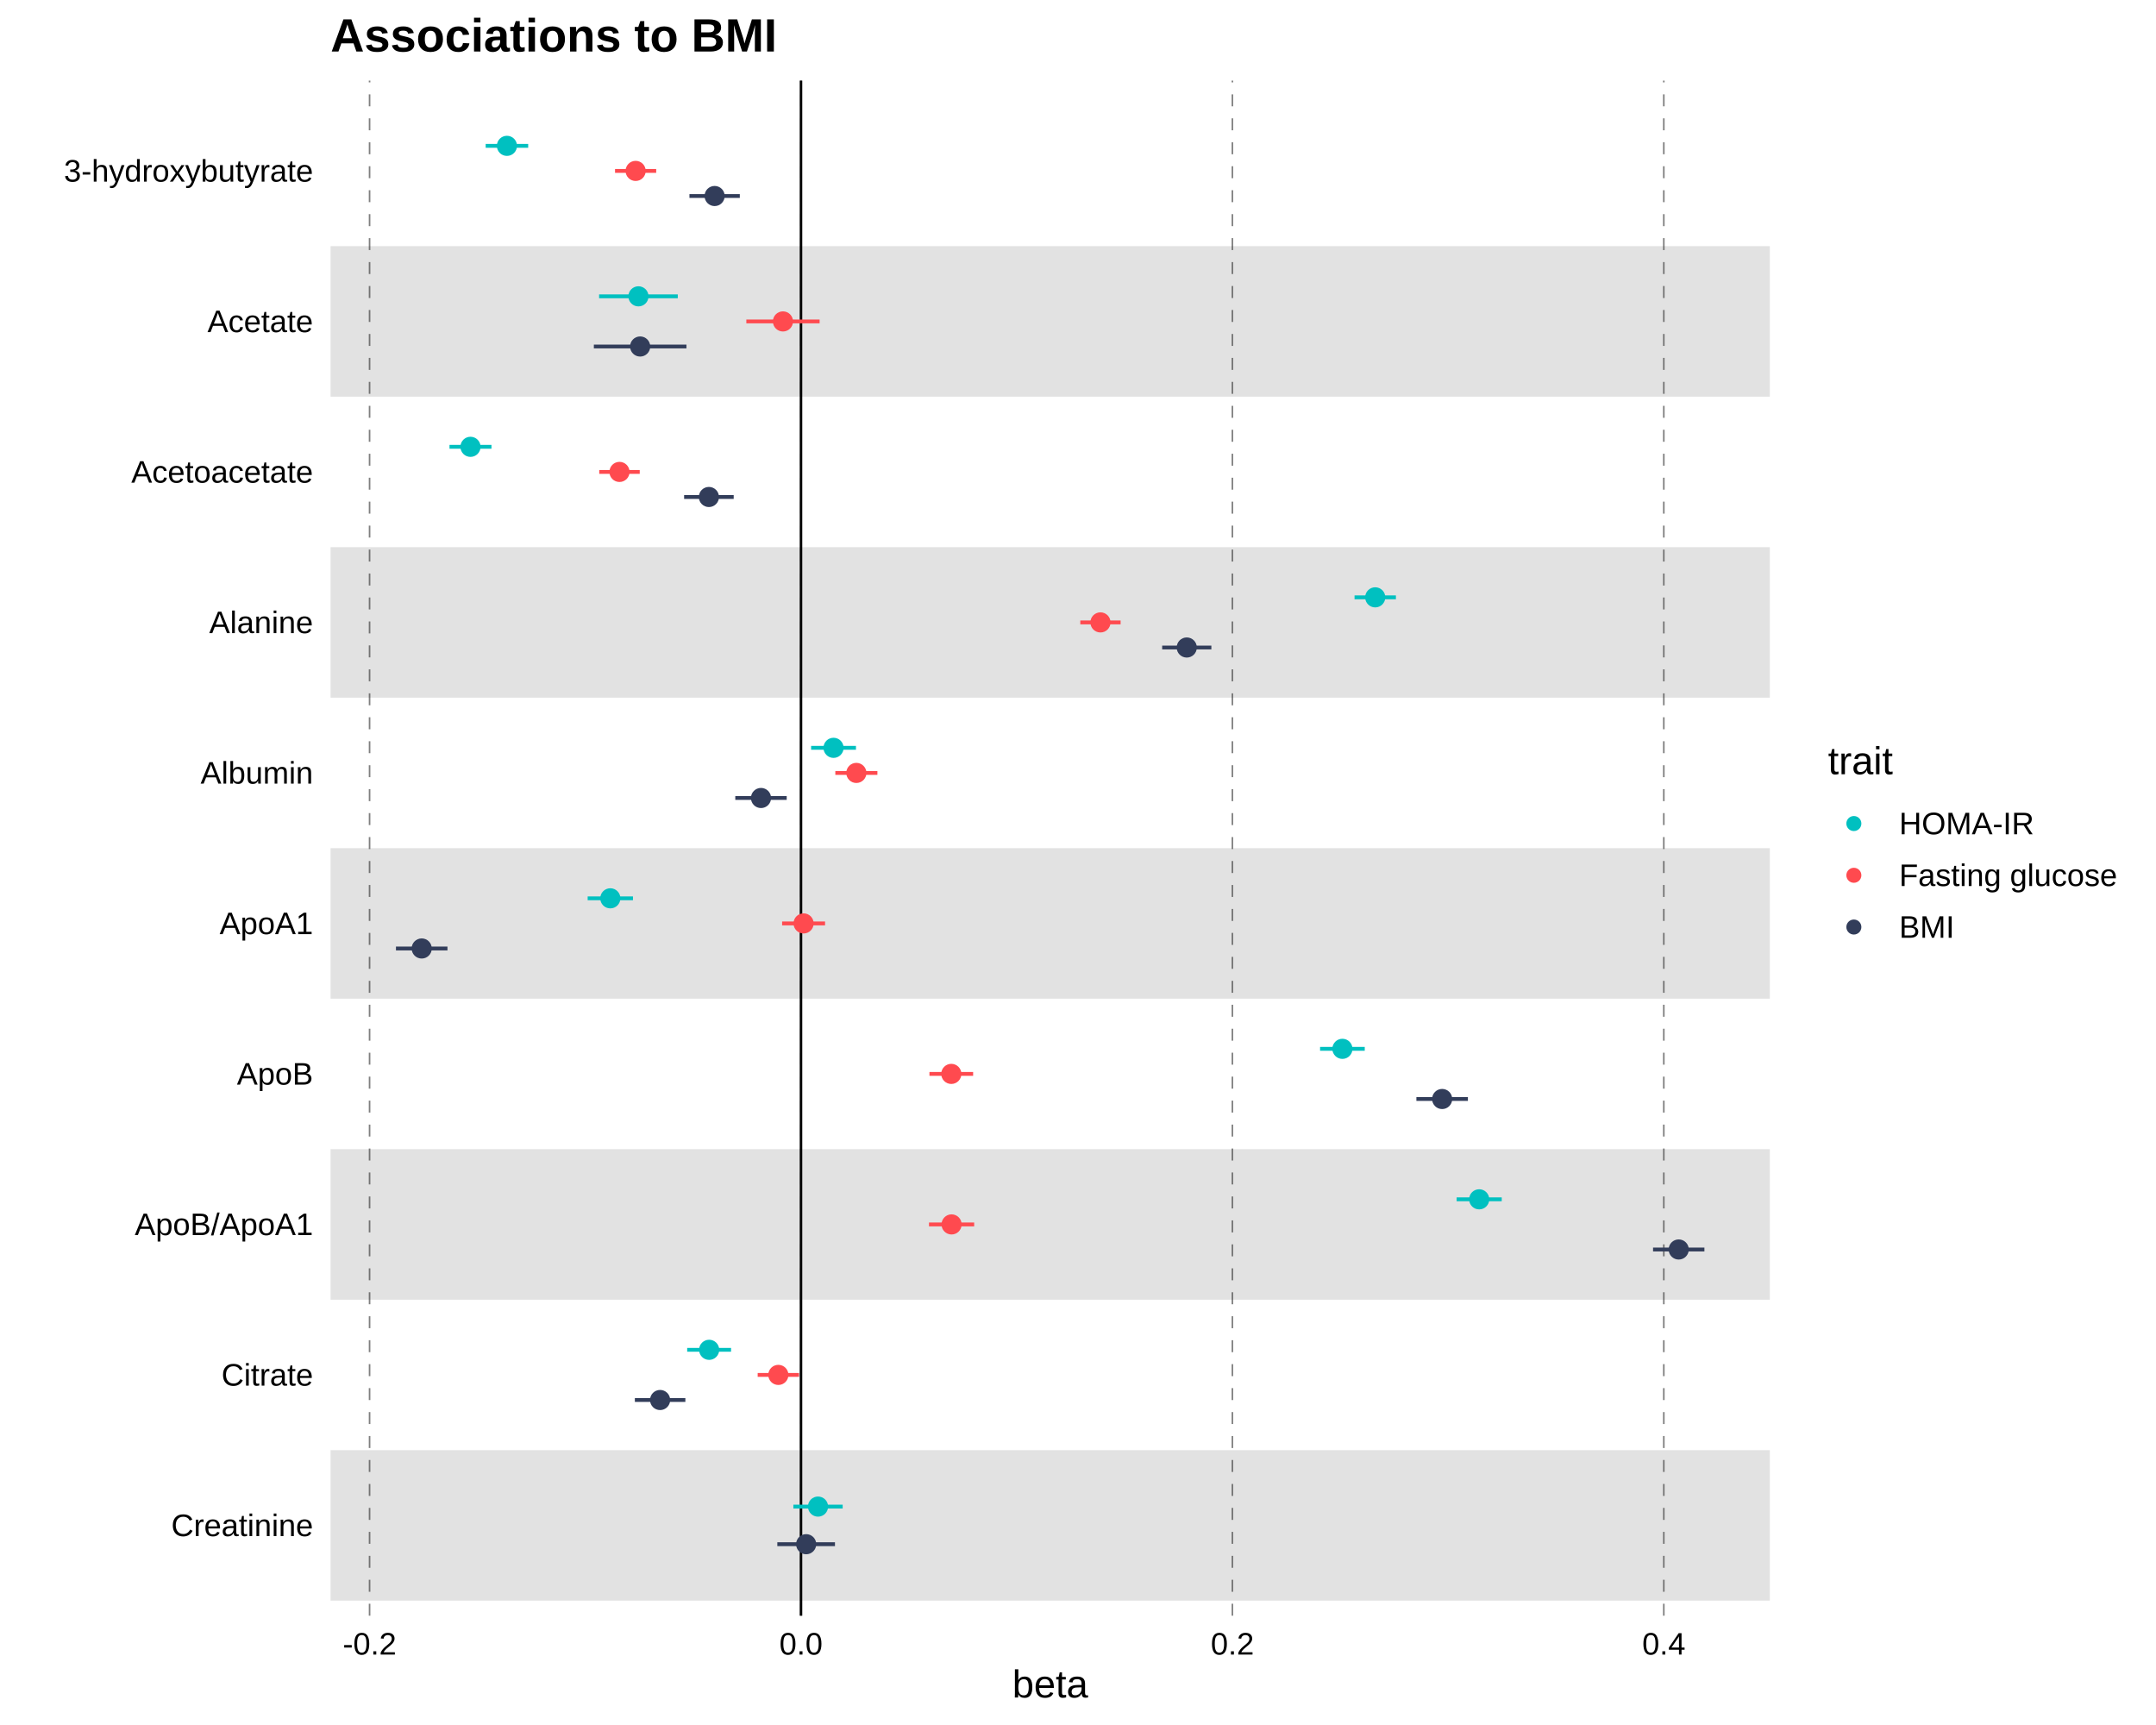
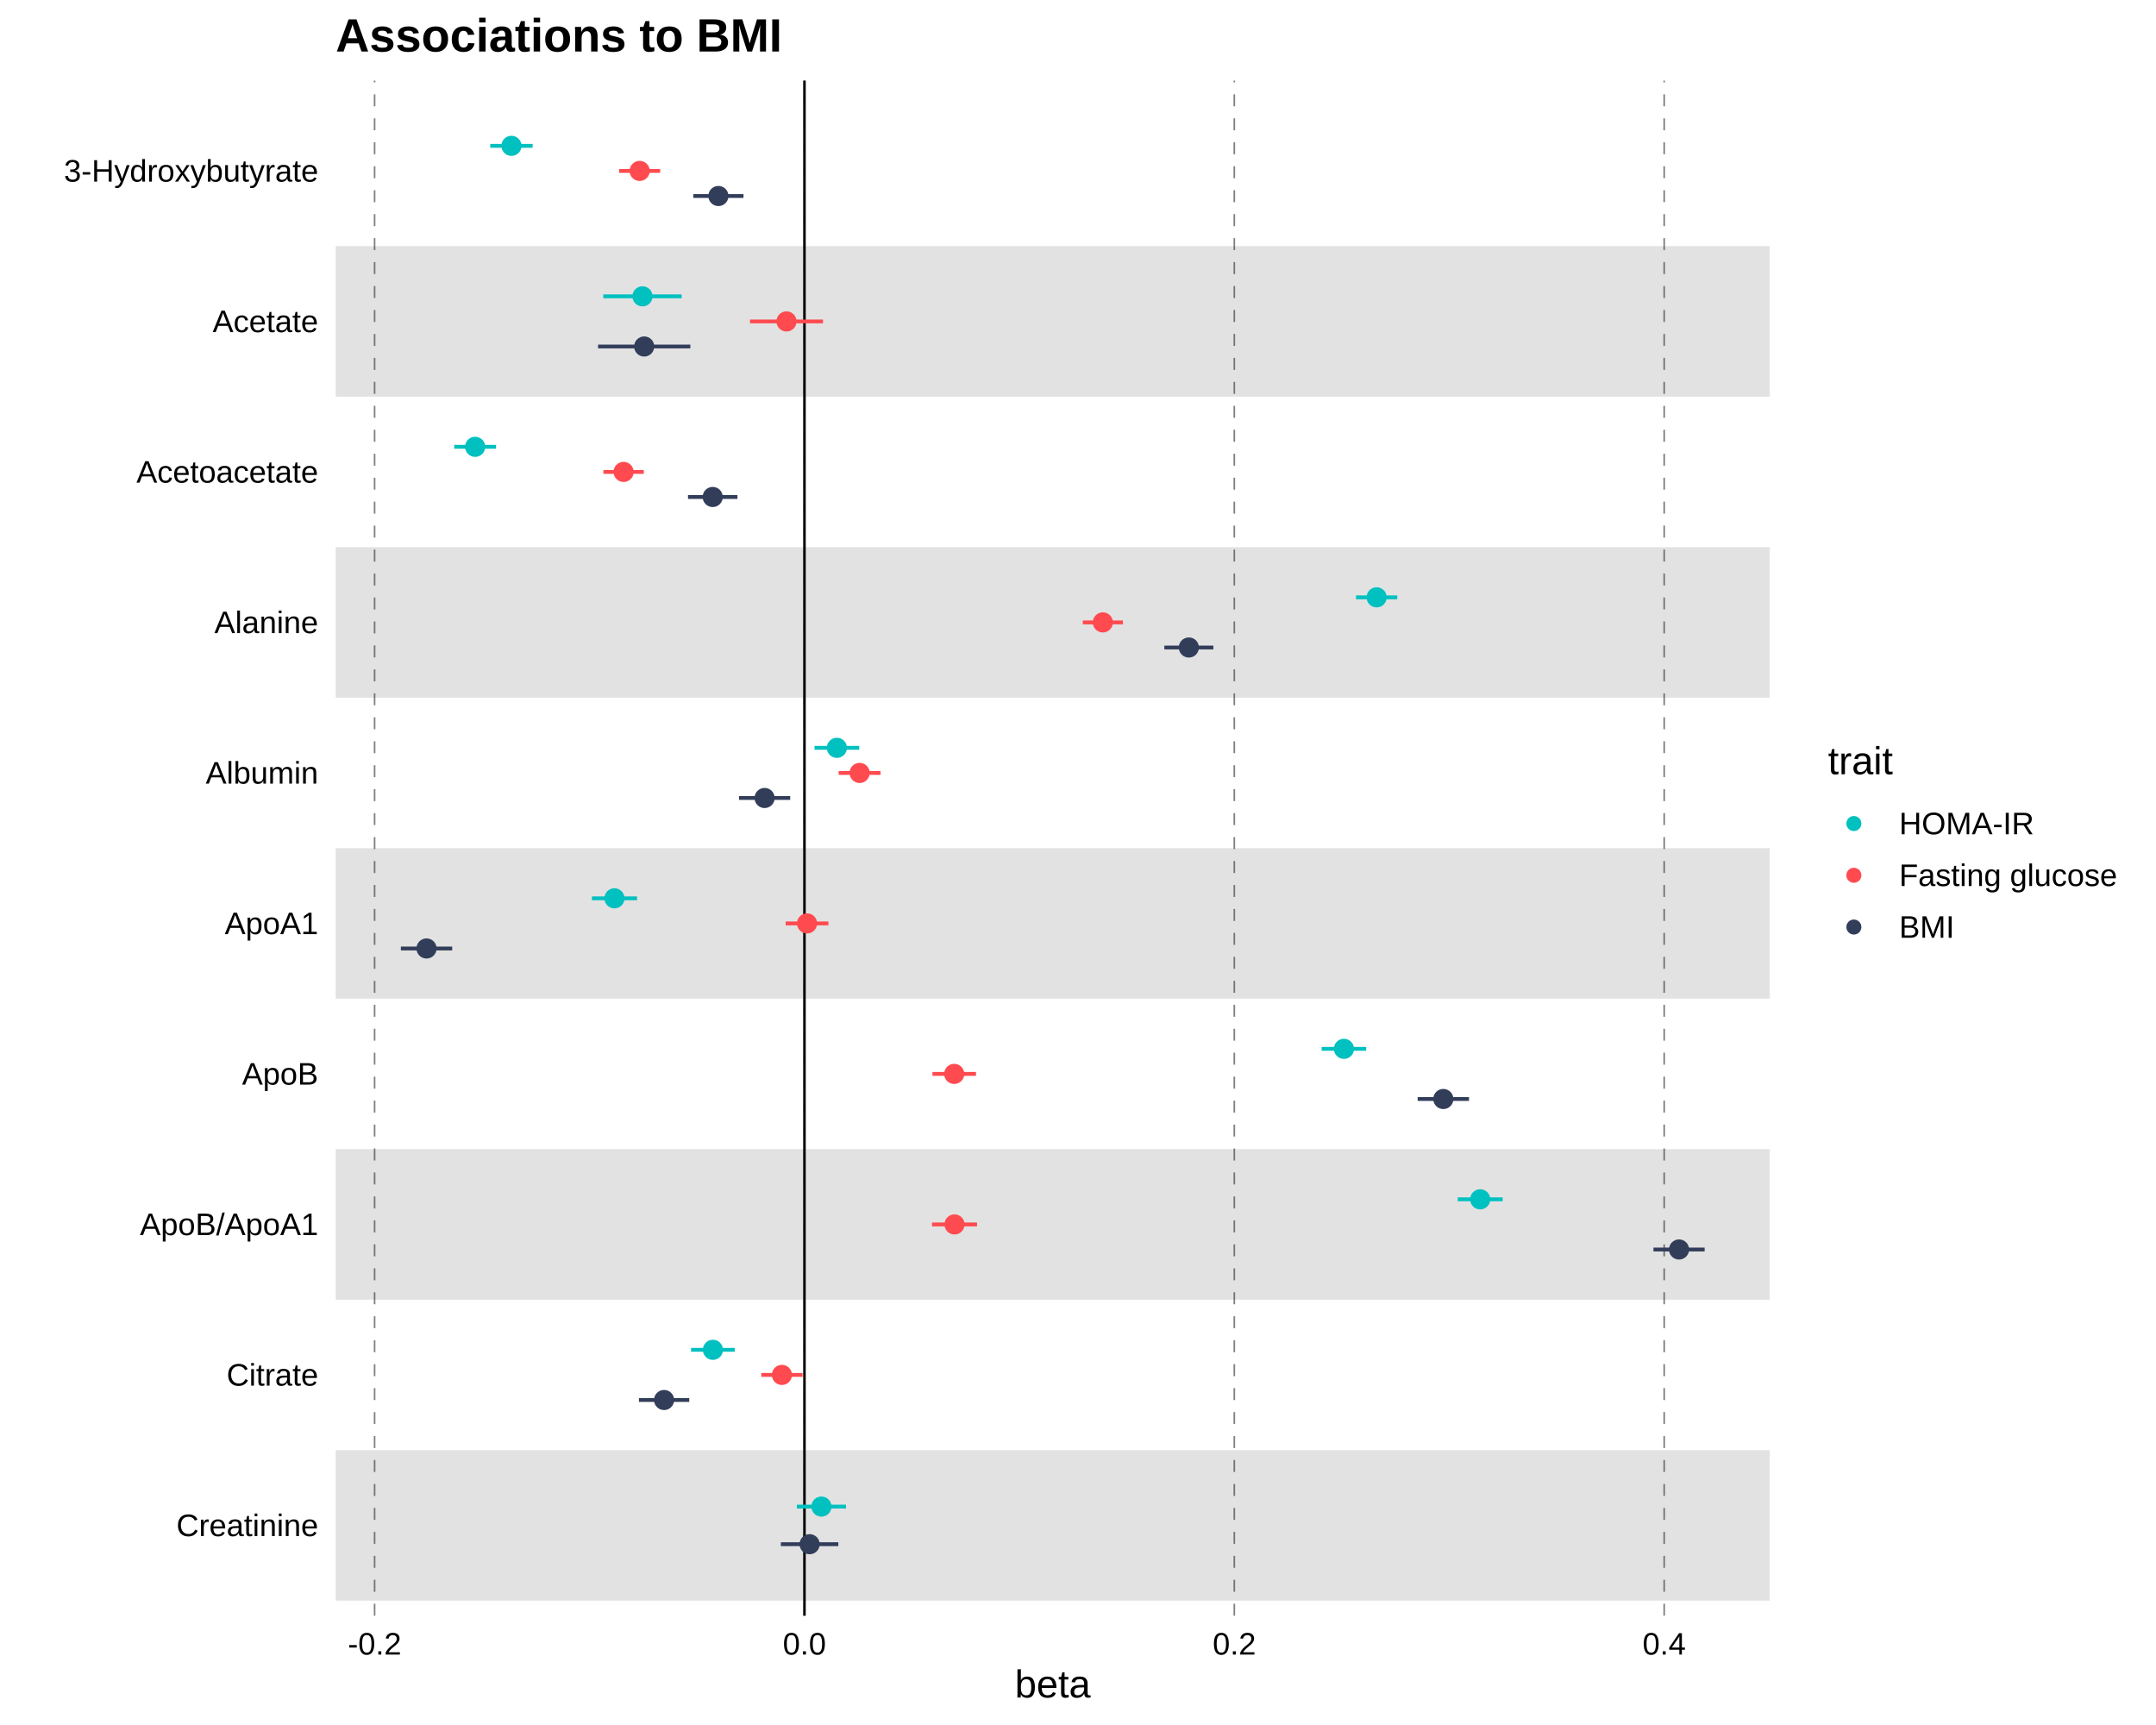
<svg xmlns="http://www.w3.org/2000/svg" viewBox="0 0 720.00 576.00">
  <defs>
    <style type="text/css">
    line, polyline, polygon, path, rect, circle {
      fill: none;
      stroke: #000000;
      stroke-linecap: round;
      stroke-linejoin: round;
      stroke-miterlimit: 10.00;
    }
  </style>
  </defs>
  <rect width="100%" height="100%" style="stroke: none; fill: #FFFFFF;" />
  <defs>
-     <clipPath id="cpMTEwLjM5fDU5MS4wNHw1MzkuNTF8MjYuOTI=">
-       <rect x="110.39" y="26.92" width="480.65" height="512.58" />
+     <clipPath id="cpMTEyLjEwfDU5MS4wNHw1MzkuNTF8MjYuOTI=">
+       <rect x="112.10" y="26.92" width="478.93" height="512.58" />
    </clipPath>
  </defs>
-   <rect x="110.39" y="26.92" width="480.65" height="512.58" style="stroke-width: 0.75; stroke: none;" clip-path="url(#cpMTEwLjM5fDU5MS4wNHw1MzkuNTF8MjYuOTI=)" />
-   <polyline points="123.42,539.51 123.42,26.92 " style="stroke-width: 0.53; stroke: #7F7F7F; stroke-dasharray: 4.00,4.00; stroke-linecap: butt;" clip-path="url(#cpMTEwLjM5fDU5MS4wNHw1MzkuNTF8MjYuOTI=)" />
-   <polyline points="267.49,539.51 267.49,26.92 " style="stroke-width: 0.53; stroke: #7F7F7F; stroke-dasharray: 4.00,4.00; stroke-linecap: butt;" clip-path="url(#cpMTEwLjM5fDU5MS4wNHw1MzkuNTF8MjYuOTI=)" />
-   <polyline points="411.56,539.51 411.56,26.92 " style="stroke-width: 0.53; stroke: #7F7F7F; stroke-dasharray: 4.00,4.00; stroke-linecap: butt;" clip-path="url(#cpMTEwLjM5fDU5MS4wNHw1MzkuNTF8MjYuOTI=)" />
-   <polyline points="555.63,539.51 555.63,26.92 " style="stroke-width: 0.53; stroke: #7F7F7F; stroke-dasharray: 4.00,4.00; stroke-linecap: butt;" clip-path="url(#cpMTEwLjM5fDU5MS4wNHw1MzkuNTF8MjYuOTI=)" />
-   <rect x="110.39" y="484.23" width="480.65" height="50.25" style="stroke-width: nan; stroke: none; stroke-linecap: square; stroke-linejoin: miter; fill: #222222; fill-opacity: 0.13;" clip-path="url(#cpMTEwLjM5fDU5MS4wNHw1MzkuNTF8MjYuOTI=)" />
-   <rect x="110.39" y="433.97" width="480.65" height="50.25" style="stroke-width: nan; stroke: none; stroke-linecap: square; stroke-linejoin: miter;" clip-path="url(#cpMTEwLjM5fDU5MS4wNHw1MzkuNTF8MjYuOTI=)" />
-   <rect x="110.39" y="383.72" width="480.65" height="50.25" style="stroke-width: nan; stroke: none; stroke-linecap: square; stroke-linejoin: miter; fill: #222222; fill-opacity: 0.13;" clip-path="url(#cpMTEwLjM5fDU5MS4wNHw1MzkuNTF8MjYuOTI=)" />
-   <rect x="110.39" y="333.47" width="480.65" height="50.25" style="stroke-width: nan; stroke: none; stroke-linecap: square; stroke-linejoin: miter;" clip-path="url(#cpMTEwLjM5fDU5MS4wNHw1MzkuNTF8MjYuOTI=)" />
-   <rect x="110.39" y="283.21" width="480.65" height="50.25" style="stroke-width: nan; stroke: none; stroke-linecap: square; stroke-linejoin: miter; fill: #222222; fill-opacity: 0.13;" clip-path="url(#cpMTEwLjM5fDU5MS4wNHw1MzkuNTF8MjYuOTI=)" />
-   <rect x="110.39" y="232.96" width="480.65" height="50.25" style="stroke-width: nan; stroke: none; stroke-linecap: square; stroke-linejoin: miter;" clip-path="url(#cpMTEwLjM5fDU5MS4wNHw1MzkuNTF8MjYuOTI=)" />
-   <rect x="110.39" y="182.71" width="480.65" height="50.25" style="stroke-width: nan; stroke: none; stroke-linecap: square; stroke-linejoin: miter; fill: #222222; fill-opacity: 0.13;" clip-path="url(#cpMTEwLjM5fDU5MS4wNHw1MzkuNTF8MjYuOTI=)" />
-   <rect x="110.39" y="132.45" width="480.65" height="50.25" style="stroke-width: nan; stroke: none; stroke-linecap: square; stroke-linejoin: miter;" clip-path="url(#cpMTEwLjM5fDU5MS4wNHw1MzkuNTF8MjYuOTI=)" />
-   <rect x="110.39" y="82.20" width="480.65" height="50.25" style="stroke-width: nan; stroke: none; stroke-linecap: square; stroke-linejoin: miter; fill: #222222; fill-opacity: 0.13;" clip-path="url(#cpMTEwLjM5fDU5MS4wNHw1MzkuNTF8MjYuOTI=)" />
-   <rect x="110.39" y="31.95" width="480.65" height="50.25" style="stroke-width: nan; stroke: none; stroke-linecap: square; stroke-linejoin: miter;" clip-path="url(#cpMTEwLjM5fDU5MS4wNHw1MzkuNTF8MjYuOTI=)" />
-   <line x1="267.49" y1="539.51" x2="267.49" y2="26.92" style="stroke-width: 0.85; stroke-linecap: butt;" clip-path="url(#cpMTEwLjM5fDU5MS4wNHw1MzkuNTF8MjYuOTI=)" />
-   <line x1="264.95" y1="503.07" x2="281.41" y2="503.07" style="stroke-width: 1.28; stroke: #00C0C0; stroke-linecap: butt;" clip-path="url(#cpMTEwLjM5fDU5MS4wNHw1MzkuNTF8MjYuOTI=)" />
-   <line x1="259.59" y1="515.63" x2="278.84" y2="515.63" style="stroke-width: 1.28; stroke: #323D5A; stroke-linecap: butt;" clip-path="url(#cpMTEwLjM5fDU5MS4wNHw1MzkuNTF8MjYuOTI=)" />
-   <line x1="229.49" y1="450.72" x2="244.14" y2="450.72" style="stroke-width: 1.28; stroke: #00C0C0; stroke-linecap: butt;" clip-path="url(#cpMTEwLjM5fDU5MS4wNHw1MzkuNTF8MjYuOTI=)" />
-   <line x1="253.03" y1="459.10" x2="266.84" y2="459.10" style="stroke-width: 1.28; stroke: #FF4A4F; stroke-linecap: butt;" clip-path="url(#cpMTEwLjM5fDU5MS4wNHw1MzkuNTF8MjYuOTI=)" />
-   <line x1="212.01" y1="467.48" x2="228.88" y2="467.48" style="stroke-width: 1.28; stroke: #323D5A; stroke-linecap: butt;" clip-path="url(#cpMTEwLjM5fDU5MS4wNHw1MzkuNTF8MjYuOTI=)" />
-   <line x1="486.44" y1="400.47" x2="501.51" y2="400.47" style="stroke-width: 1.28; stroke: #00C0C0; stroke-linecap: butt;" clip-path="url(#cpMTEwLjM5fDU5MS4wNHw1MzkuNTF8MjYuOTI=)" />
-   <line x1="310.24" y1="408.85" x2="325.33" y2="408.85" style="stroke-width: 1.28; stroke: #FF4A4F; stroke-linecap: butt;" clip-path="url(#cpMTEwLjM5fDU5MS4wNHw1MzkuNTF8MjYuOTI=)" />
-   <line x1="552.04" y1="417.22" x2="569.19" y2="417.22" style="stroke-width: 1.28; stroke: #323D5A; stroke-linecap: butt;" clip-path="url(#cpMTEwLjM5fDU5MS4wNHw1MzkuNTF8MjYuOTI=)" />
-   <line x1="440.84" y1="350.22" x2="455.76" y2="350.22" style="stroke-width: 1.28; stroke: #00C0C0; stroke-linecap: butt;" clip-path="url(#cpMTEwLjM5fDU5MS4wNHw1MzkuNTF8MjYuOTI=)" />
-   <line x1="310.39" y1="358.59" x2="324.98" y2="358.59" style="stroke-width: 1.28; stroke: #FF4A4F; stroke-linecap: butt;" clip-path="url(#cpMTEwLjM5fDU5MS4wNHw1MzkuNTF8MjYuOTI=)" />
-   <line x1="473.01" y1="366.97" x2="490.21" y2="366.97" style="stroke-width: 1.28; stroke: #323D5A; stroke-linecap: butt;" clip-path="url(#cpMTEwLjM5fDU5MS4wNHw1MzkuNTF8MjYuOTI=)" />
-   <line x1="196.25" y1="299.96" x2="211.38" y2="299.96" style="stroke-width: 1.28; stroke: #00C0C0; stroke-linecap: butt;" clip-path="url(#cpMTEwLjM5fDU5MS4wNHw1MzkuNTF8MjYuOTI=)" />
-   <line x1="261.19" y1="308.34" x2="275.53" y2="308.34" style="stroke-width: 1.28; stroke: #FF4A4F; stroke-linecap: butt;" clip-path="url(#cpMTEwLjM5fDU5MS4wNHw1MzkuNTF8MjYuOTI=)" />
-   <line x1="132.23" y1="316.71" x2="149.43" y2="316.71" style="stroke-width: 1.28; stroke: #323D5A; stroke-linecap: butt;" clip-path="url(#cpMTEwLjM5fDU5MS4wNHw1MzkuNTF8MjYuOTI=)" />
-   <line x1="270.87" y1="249.71" x2="285.85" y2="249.71" style="stroke-width: 1.28; stroke: #00C0C0; stroke-linecap: butt;" clip-path="url(#cpMTEwLjM5fDU5MS4wNHw1MzkuNTF8MjYuOTI=)" />
-   <line x1="278.96" y1="258.09" x2="293.01" y2="258.09" style="stroke-width: 1.28; stroke: #FF4A4F; stroke-linecap: butt;" clip-path="url(#cpMTEwLjM5fDU5MS4wNHw1MzkuNTF8MjYuOTI=)" />
-   <line x1="245.55" y1="266.46" x2="262.72" y2="266.46" style="stroke-width: 1.28; stroke: #323D5A; stroke-linecap: butt;" clip-path="url(#cpMTEwLjM5fDU5MS4wNHw1MzkuNTF8MjYuOTI=)" />
-   <line x1="452.35" y1="199.46" x2="466.17" y2="199.46" style="stroke-width: 1.28; stroke: #00C0C0; stroke-linecap: butt;" clip-path="url(#cpMTEwLjM5fDU5MS4wNHw1MzkuNTF8MjYuOTI=)" />
-   <line x1="360.77" y1="207.83" x2="374.23" y2="207.83" style="stroke-width: 1.28; stroke: #FF4A4F; stroke-linecap: butt;" clip-path="url(#cpMTEwLjM5fDU5MS4wNHw1MzkuNTF8MjYuOTI=)" />
-   <line x1="388.11" y1="216.21" x2="404.54" y2="216.21" style="stroke-width: 1.28; stroke: #323D5A; stroke-linecap: butt;" clip-path="url(#cpMTEwLjM5fDU5MS4wNHw1MzkuNTF8MjYuOTI=)" />
-   <line x1="150.11" y1="149.20" x2="164.13" y2="149.20" style="stroke-width: 1.28; stroke: #00C0C0; stroke-linecap: butt;" clip-path="url(#cpMTEwLjM5fDU5MS4wNHw1MzkuNTF8MjYuOTI=)" />
-   <line x1="200.12" y1="157.58" x2="213.64" y2="157.58" style="stroke-width: 1.28; stroke: #FF4A4F; stroke-linecap: butt;" clip-path="url(#cpMTEwLjM5fDU5MS4wNHw1MzkuNTF8MjYuOTI=)" />
-   <line x1="228.46" y1="165.95" x2="245.02" y2="165.95" style="stroke-width: 1.28; stroke: #323D5A; stroke-linecap: butt;" clip-path="url(#cpMTEwLjM5fDU5MS4wNHw1MzkuNTF8MjYuOTI=)" />
-   <line x1="200.07" y1="98.95" x2="226.35" y2="98.95" style="stroke-width: 1.28; stroke: #00C0C0; stroke-linecap: butt;" clip-path="url(#cpMTEwLjM5fDU5MS4wNHw1MzkuNTF8MjYuOTI=)" />
-   <line x1="249.24" y1="107.33" x2="273.71" y2="107.33" style="stroke-width: 1.28; stroke: #FF4A4F; stroke-linecap: butt;" clip-path="url(#cpMTEwLjM5fDU5MS4wNHw1MzkuNTF8MjYuOTI=)" />
-   <line x1="198.32" y1="115.70" x2="229.24" y2="115.70" style="stroke-width: 1.28; stroke: #323D5A; stroke-linecap: butt;" clip-path="url(#cpMTEwLjM5fDU5MS4wNHw1MzkuNTF8MjYuOTI=)" />
-   <line x1="162.19" y1="48.70" x2="176.39" y2="48.70" style="stroke-width: 1.28; stroke: #00C0C0; stroke-linecap: butt;" clip-path="url(#cpMTEwLjM5fDU5MS4wNHw1MzkuNTF8MjYuOTI=)" />
-   <line x1="205.39" y1="57.07" x2="219.14" y2="57.07" style="stroke-width: 1.28; stroke: #FF4A4F; stroke-linecap: butt;" clip-path="url(#cpMTEwLjM5fDU5MS4wNHw1MzkuNTF8MjYuOTI=)" />
-   <line x1="230.24" y1="65.45" x2="247.06" y2="65.45" style="stroke-width: 1.28; stroke: #323D5A; stroke-linecap: butt;" clip-path="url(#cpMTEwLjM5fDU5MS4wNHw1MzkuNTF8MjYuOTI=)" />
-   <circle cx="273.18" cy="503.07" r="1.99pt" style="stroke-width: 1.42; stroke: #00C0C0; fill: #00C0C0;" clip-path="url(#cpMTEwLjM5fDU5MS4wNHw1MzkuNTF8MjYuOTI=)" />
-   <circle cx="269.22" cy="515.63" r="1.99pt" style="stroke-width: 1.42; stroke: #323D5A; fill: #323D5A;" clip-path="url(#cpMTEwLjM5fDU5MS4wNHw1MzkuNTF8MjYuOTI=)" />
-   <circle cx="236.82" cy="450.72" r="1.99pt" style="stroke-width: 1.42; stroke: #00C0C0; fill: #00C0C0;" clip-path="url(#cpMTEwLjM5fDU5MS4wNHw1MzkuNTF8MjYuOTI=)" />
-   <circle cx="259.93" cy="459.10" r="1.99pt" style="stroke-width: 1.42; stroke: #FF4A4F; fill: #FF4A4F;" clip-path="url(#cpMTEwLjM5fDU5MS4wNHw1MzkuNTF8MjYuOTI=)" />
-   <circle cx="220.44" cy="467.48" r="1.99pt" style="stroke-width: 1.42; stroke: #323D5A; fill: #323D5A;" clip-path="url(#cpMTEwLjM5fDU5MS4wNHw1MzkuNTF8MjYuOTI=)" />
-   <circle cx="493.98" cy="400.47" r="1.99pt" style="stroke-width: 1.42; stroke: #00C0C0; fill: #00C0C0;" clip-path="url(#cpMTEwLjM5fDU5MS4wNHw1MzkuNTF8MjYuOTI=)" />
-   <circle cx="317.78" cy="408.85" r="1.99pt" style="stroke-width: 1.42; stroke: #FF4A4F; fill: #FF4A4F;" clip-path="url(#cpMTEwLjM5fDU5MS4wNHw1MzkuNTF8MjYuOTI=)" />
-   <circle cx="560.61" cy="417.22" r="1.99pt" style="stroke-width: 1.42; stroke: #323D5A; fill: #323D5A;" clip-path="url(#cpMTEwLjM5fDU5MS4wNHw1MzkuNTF8MjYuOTI=)" />
-   <circle cx="448.30" cy="350.22" r="1.99pt" style="stroke-width: 1.42; stroke: #00C0C0; fill: #00C0C0;" clip-path="url(#cpMTEwLjM5fDU5MS4wNHw1MzkuNTF8MjYuOTI=)" />
-   <circle cx="317.69" cy="358.59" r="1.99pt" style="stroke-width: 1.42; stroke: #FF4A4F; fill: #FF4A4F;" clip-path="url(#cpMTEwLjM5fDU5MS4wNHw1MzkuNTF8MjYuOTI=)" />
-   <circle cx="481.61" cy="366.97" r="1.99pt" style="stroke-width: 1.42; stroke: #323D5A; fill: #323D5A;" clip-path="url(#cpMTEwLjM5fDU5MS4wNHw1MzkuNTF8MjYuOTI=)" />
-   <circle cx="203.82" cy="299.96" r="1.99pt" style="stroke-width: 1.42; stroke: #00C0C0; fill: #00C0C0;" clip-path="url(#cpMTEwLjM5fDU5MS4wNHw1MzkuNTF8MjYuOTI=)" />
-   <circle cx="268.36" cy="308.34" r="1.99pt" style="stroke-width: 1.42; stroke: #FF4A4F; fill: #FF4A4F;" clip-path="url(#cpMTEwLjM5fDU5MS4wNHw1MzkuNTF8MjYuOTI=)" />
-   <circle cx="140.83" cy="316.71" r="1.99pt" style="stroke-width: 1.42; stroke: #323D5A; fill: #323D5A;" clip-path="url(#cpMTEwLjM5fDU5MS4wNHw1MzkuNTF8MjYuOTI=)" />
-   <circle cx="278.36" cy="249.71" r="1.99pt" style="stroke-width: 1.42; stroke: #00C0C0; fill: #00C0C0;" clip-path="url(#cpMTEwLjM5fDU5MS4wNHw1MzkuNTF8MjYuOTI=)" />
-   <circle cx="285.98" cy="258.09" r="1.99pt" style="stroke-width: 1.42; stroke: #FF4A4F; fill: #FF4A4F;" clip-path="url(#cpMTEwLjM5fDU5MS4wNHw1MzkuNTF8MjYuOTI=)" />
-   <circle cx="254.14" cy="266.46" r="1.99pt" style="stroke-width: 1.42; stroke: #323D5A; fill: #323D5A;" clip-path="url(#cpMTEwLjM5fDU5MS4wNHw1MzkuNTF8MjYuOTI=)" />
-   <circle cx="459.26" cy="199.46" r="1.99pt" style="stroke-width: 1.42; stroke: #00C0C0; fill: #00C0C0;" clip-path="url(#cpMTEwLjM5fDU5MS4wNHw1MzkuNTF8MjYuOTI=)" />
-   <circle cx="367.50" cy="207.83" r="1.99pt" style="stroke-width: 1.42; stroke: #FF4A4F; fill: #FF4A4F;" clip-path="url(#cpMTEwLjM5fDU5MS4wNHw1MzkuNTF8MjYuOTI=)" />
-   <circle cx="396.32" cy="216.21" r="1.99pt" style="stroke-width: 1.42; stroke: #323D5A; fill: #323D5A;" clip-path="url(#cpMTEwLjM5fDU5MS4wNHw1MzkuNTF8MjYuOTI=)" />
-   <circle cx="157.12" cy="149.20" r="1.99pt" style="stroke-width: 1.42; stroke: #00C0C0; fill: #00C0C0;" clip-path="url(#cpMTEwLjM5fDU5MS4wNHw1MzkuNTF8MjYuOTI=)" />
-   <circle cx="206.88" cy="157.58" r="1.99pt" style="stroke-width: 1.42; stroke: #FF4A4F; fill: #FF4A4F;" clip-path="url(#cpMTEwLjM5fDU5MS4wNHw1MzkuNTF8MjYuOTI=)" />
-   <circle cx="236.74" cy="165.95" r="1.99pt" style="stroke-width: 1.42; stroke: #323D5A; fill: #323D5A;" clip-path="url(#cpMTEwLjM5fDU5MS4wNHw1MzkuNTF8MjYuOTI=)" />
-   <circle cx="213.21" cy="98.95" r="1.99pt" style="stroke-width: 1.42; stroke: #00C0C0; fill: #00C0C0;" clip-path="url(#cpMTEwLjM5fDU5MS4wNHw1MzkuNTF8MjYuOTI=)" />
-   <circle cx="261.47" cy="107.33" r="1.99pt" style="stroke-width: 1.42; stroke: #FF4A4F; fill: #FF4A4F;" clip-path="url(#cpMTEwLjM5fDU5MS4wNHw1MzkuNTF8MjYuOTI=)" />
-   <circle cx="213.78" cy="115.70" r="1.99pt" style="stroke-width: 1.42; stroke: #323D5A; fill: #323D5A;" clip-path="url(#cpMTEwLjM5fDU5MS4wNHw1MzkuNTF8MjYuOTI=)" />
-   <circle cx="169.29" cy="48.70" r="1.99pt" style="stroke-width: 1.42; stroke: #00C0C0; fill: #00C0C0;" clip-path="url(#cpMTEwLjM5fDU5MS4wNHw1MzkuNTF8MjYuOTI=)" />
-   <circle cx="212.27" cy="57.07" r="1.99pt" style="stroke-width: 1.42; stroke: #FF4A4F; fill: #FF4A4F;" clip-path="url(#cpMTEwLjM5fDU5MS4wNHw1MzkuNTF8MjYuOTI=)" />
-   <circle cx="238.65" cy="65.45" r="1.99pt" style="stroke-width: 1.42; stroke: #323D5A; fill: #323D5A;" clip-path="url(#cpMTEwLjM5fDU5MS4wNHw1MzkuNTF8MjYuOTI=)" />
+   <rect x="112.10" y="26.92" width="478.93" height="512.58" style="stroke-width: 0.75; stroke: none;" clip-path="url(#cpMTEyLjEwfDU5MS4wNHw1MzkuNTF8MjYuOTI=)" />
+   <polyline points="125.10,539.51 125.10,26.92 " style="stroke-width: 0.53; stroke: #7F7F7F; stroke-dasharray: 4.00,4.00; stroke-linecap: butt;" clip-path="url(#cpMTEyLjEwfDU5MS4wNHw1MzkuNTF8MjYuOTI=)" />
+   <polyline points="268.65,539.51 268.65,26.92 " style="stroke-width: 0.53; stroke: #7F7F7F; stroke-dasharray: 4.00,4.00; stroke-linecap: butt;" clip-path="url(#cpMTEyLjEwfDU5MS4wNHw1MzkuNTF8MjYuOTI=)" />
+   <polyline points="412.20,539.51 412.20,26.92 " style="stroke-width: 0.53; stroke: #7F7F7F; stroke-dasharray: 4.00,4.00; stroke-linecap: butt;" clip-path="url(#cpMTEyLjEwfDU5MS4wNHw1MzkuNTF8MjYuOTI=)" />
+   <polyline points="555.76,539.51 555.76,26.92 " style="stroke-width: 0.53; stroke: #7F7F7F; stroke-dasharray: 4.00,4.00; stroke-linecap: butt;" clip-path="url(#cpMTEyLjEwfDU5MS4wNHw1MzkuNTF8MjYuOTI=)" />
+   <rect x="112.10" y="484.23" width="478.93" height="50.25" style="stroke-width: nan; stroke: none; stroke-linecap: square; stroke-linejoin: miter; fill: #222222; fill-opacity: 0.13;" clip-path="url(#cpMTEyLjEwfDU5MS4wNHw1MzkuNTF8MjYuOTI=)" />
+   <rect x="112.10" y="433.97" width="478.93" height="50.25" style="stroke-width: nan; stroke: none; stroke-linecap: square; stroke-linejoin: miter;" clip-path="url(#cpMTEyLjEwfDU5MS4wNHw1MzkuNTF8MjYuOTI=)" />
+   <rect x="112.10" y="383.72" width="478.93" height="50.25" style="stroke-width: nan; stroke: none; stroke-linecap: square; stroke-linejoin: miter; fill: #222222; fill-opacity: 0.13;" clip-path="url(#cpMTEyLjEwfDU5MS4wNHw1MzkuNTF8MjYuOTI=)" />
+   <rect x="112.10" y="333.47" width="478.93" height="50.25" style="stroke-width: nan; stroke: none; stroke-linecap: square; stroke-linejoin: miter;" clip-path="url(#cpMTEyLjEwfDU5MS4wNHw1MzkuNTF8MjYuOTI=)" />
+   <rect x="112.10" y="283.21" width="478.93" height="50.25" style="stroke-width: nan; stroke: none; stroke-linecap: square; stroke-linejoin: miter; fill: #222222; fill-opacity: 0.13;" clip-path="url(#cpMTEyLjEwfDU5MS4wNHw1MzkuNTF8MjYuOTI=)" />
+   <rect x="112.10" y="232.96" width="478.93" height="50.25" style="stroke-width: nan; stroke: none; stroke-linecap: square; stroke-linejoin: miter;" clip-path="url(#cpMTEyLjEwfDU5MS4wNHw1MzkuNTF8MjYuOTI=)" />
+   <rect x="112.10" y="182.71" width="478.93" height="50.25" style="stroke-width: nan; stroke: none; stroke-linecap: square; stroke-linejoin: miter; fill: #222222; fill-opacity: 0.13;" clip-path="url(#cpMTEyLjEwfDU5MS4wNHw1MzkuNTF8MjYuOTI=)" />
+   <rect x="112.10" y="132.45" width="478.93" height="50.25" style="stroke-width: nan; stroke: none; stroke-linecap: square; stroke-linejoin: miter;" clip-path="url(#cpMTEyLjEwfDU5MS4wNHw1MzkuNTF8MjYuOTI=)" />
+   <rect x="112.10" y="82.20" width="478.93" height="50.25" style="stroke-width: nan; stroke: none; stroke-linecap: square; stroke-linejoin: miter; fill: #222222; fill-opacity: 0.13;" clip-path="url(#cpMTEyLjEwfDU5MS4wNHw1MzkuNTF8MjYuOTI=)" />
+   <rect x="112.10" y="31.95" width="478.93" height="50.25" style="stroke-width: nan; stroke: none; stroke-linecap: square; stroke-linejoin: miter;" clip-path="url(#cpMTEyLjEwfDU5MS4wNHw1MzkuNTF8MjYuOTI=)" />
+   <line x1="268.65" y1="539.51" x2="268.65" y2="26.92" style="stroke-width: 0.85; stroke-linecap: butt;" clip-path="url(#cpMTEyLjEwfDU5MS4wNHw1MzkuNTF8MjYuOTI=)" />
+   <line x1="266.11" y1="503.07" x2="282.52" y2="503.07" style="stroke-width: 1.28; stroke: #00C0C0; stroke-linecap: butt;" clip-path="url(#cpMTEyLjEwfDU5MS4wNHw1MzkuNTF8MjYuOTI=)" />
+   <line x1="260.77" y1="515.63" x2="279.96" y2="515.63" style="stroke-width: 1.28; stroke: #323D5A; stroke-linecap: butt;" clip-path="url(#cpMTEyLjEwfDU5MS4wNHw1MzkuNTF8MjYuOTI=)" />
+   <line x1="230.79" y1="450.72" x2="245.38" y2="450.72" style="stroke-width: 1.28; stroke: #00C0C0; stroke-linecap: butt;" clip-path="url(#cpMTEyLjEwfDU5MS4wNHw1MzkuNTF8MjYuOTI=)" />
+   <line x1="254.23" y1="459.10" x2="268.00" y2="459.10" style="stroke-width: 1.28; stroke: #FF4A4F; stroke-linecap: butt;" clip-path="url(#cpMTEyLjEwfDU5MS4wNHw1MzkuNTF8MjYuOTI=)" />
+   <line x1="213.37" y1="467.48" x2="230.17" y2="467.48" style="stroke-width: 1.28; stroke: #323D5A; stroke-linecap: butt;" clip-path="url(#cpMTEyLjEwfDU5MS4wNHw1MzkuNTF8MjYuOTI=)" />
+   <line x1="486.81" y1="400.47" x2="501.83" y2="400.47" style="stroke-width: 1.28; stroke: #00C0C0; stroke-linecap: butt;" clip-path="url(#cpMTEyLjEwfDU5MS4wNHw1MzkuNTF8MjYuOTI=)" />
+   <line x1="311.25" y1="408.85" x2="326.28" y2="408.85" style="stroke-width: 1.28; stroke: #FF4A4F; stroke-linecap: butt;" clip-path="url(#cpMTEyLjEwfDU5MS4wNHw1MzkuNTF8MjYuOTI=)" />
+   <line x1="552.18" y1="417.22" x2="569.27" y2="417.22" style="stroke-width: 1.28; stroke: #323D5A; stroke-linecap: butt;" clip-path="url(#cpMTEyLjEwfDU5MS4wNHw1MzkuNTF8MjYuOTI=)" />
+   <line x1="441.37" y1="350.22" x2="456.24" y2="350.22" style="stroke-width: 1.28; stroke: #00C0C0; stroke-linecap: butt;" clip-path="url(#cpMTEyLjEwfDU5MS4wNHw1MzkuNTF8MjYuOTI=)" />
+   <line x1="311.39" y1="358.59" x2="325.93" y2="358.59" style="stroke-width: 1.28; stroke: #FF4A4F; stroke-linecap: butt;" clip-path="url(#cpMTEyLjEwfDU5MS4wNHw1MzkuNTF8MjYuOTI=)" />
+   <line x1="473.43" y1="366.97" x2="490.57" y2="366.97" style="stroke-width: 1.28; stroke: #323D5A; stroke-linecap: butt;" clip-path="url(#cpMTEyLjEwfDU5MS4wNHw1MzkuNTF8MjYuOTI=)" />
+   <line x1="197.67" y1="299.96" x2="212.74" y2="299.96" style="stroke-width: 1.28; stroke: #00C0C0; stroke-linecap: butt;" clip-path="url(#cpMTEyLjEwfDU5MS4wNHw1MzkuNTF8MjYuOTI=)" />
+   <line x1="262.37" y1="308.34" x2="276.66" y2="308.34" style="stroke-width: 1.28; stroke: #FF4A4F; stroke-linecap: butt;" clip-path="url(#cpMTEyLjEwfDU5MS4wNHw1MzkuNTF8MjYuOTI=)" />
+   <line x1="133.87" y1="316.71" x2="151.01" y2="316.71" style="stroke-width: 1.28; stroke: #323D5A; stroke-linecap: butt;" clip-path="url(#cpMTEyLjEwfDU5MS4wNHw1MzkuNTF8MjYuOTI=)" />
+   <line x1="272.02" y1="249.71" x2="286.94" y2="249.71" style="stroke-width: 1.28; stroke: #00C0C0; stroke-linecap: butt;" clip-path="url(#cpMTEyLjEwfDU5MS4wNHw1MzkuNTF8MjYuOTI=)" />
+   <line x1="280.07" y1="258.09" x2="294.07" y2="258.09" style="stroke-width: 1.28; stroke: #FF4A4F; stroke-linecap: butt;" clip-path="url(#cpMTEyLjEwfDU5MS4wNHw1MzkuNTF8MjYuOTI=)" />
+   <line x1="246.79" y1="266.46" x2="263.89" y2="266.46" style="stroke-width: 1.28; stroke: #323D5A; stroke-linecap: butt;" clip-path="url(#cpMTEyLjEwfDU5MS4wNHw1MzkuNTF8MjYuOTI=)" />
+   <line x1="452.85" y1="199.46" x2="466.61" y2="199.46" style="stroke-width: 1.28; stroke: #00C0C0; stroke-linecap: butt;" clip-path="url(#cpMTEyLjEwfDU5MS4wNHw1MzkuNTF8MjYuOTI=)" />
+   <line x1="361.60" y1="207.83" x2="375.00" y2="207.83" style="stroke-width: 1.28; stroke: #FF4A4F; stroke-linecap: butt;" clip-path="url(#cpMTEyLjEwfDU5MS4wNHw1MzkuNTF8MjYuOTI=)" />
+   <line x1="388.83" y1="216.21" x2="405.21" y2="216.21" style="stroke-width: 1.28; stroke: #323D5A; stroke-linecap: butt;" clip-path="url(#cpMTEyLjEwfDU5MS4wNHw1MzkuNTF8MjYuOTI=)" />
+   <line x1="151.69" y1="149.20" x2="165.66" y2="149.20" style="stroke-width: 1.28; stroke: #00C0C0; stroke-linecap: butt;" clip-path="url(#cpMTEyLjEwfDU5MS4wNHw1MzkuNTF8MjYuOTI=)" />
+   <line x1="201.51" y1="157.58" x2="214.99" y2="157.58" style="stroke-width: 1.28; stroke: #FF4A4F; stroke-linecap: butt;" clip-path="url(#cpMTEyLjEwfDU5MS4wNHw1MzkuNTF8MjYuOTI=)" />
+   <line x1="229.76" y1="165.95" x2="246.26" y2="165.95" style="stroke-width: 1.28; stroke: #323D5A; stroke-linecap: butt;" clip-path="url(#cpMTEyLjEwfDU5MS4wNHw1MzkuNTF8MjYuOTI=)" />
+   <line x1="201.46" y1="98.95" x2="227.65" y2="98.95" style="stroke-width: 1.28; stroke: #00C0C0; stroke-linecap: butt;" clip-path="url(#cpMTEyLjEwfDU5MS4wNHw1MzkuNTF8MjYuOTI=)" />
+   <line x1="250.46" y1="107.33" x2="274.84" y2="107.33" style="stroke-width: 1.28; stroke: #FF4A4F; stroke-linecap: butt;" clip-path="url(#cpMTEyLjEwfDU5MS4wNHw1MzkuNTF8MjYuOTI=)" />
+   <line x1="199.73" y1="115.70" x2="230.54" y2="115.70" style="stroke-width: 1.28; stroke: #323D5A; stroke-linecap: butt;" clip-path="url(#cpMTEyLjEwfDU5MS4wNHw1MzkuNTF8MjYuOTI=)" />
+   <line x1="163.72" y1="48.70" x2="177.88" y2="48.70" style="stroke-width: 1.28; stroke: #00C0C0; stroke-linecap: butt;" clip-path="url(#cpMTEyLjEwfDU5MS4wNHw1MzkuNTF8MjYuOTI=)" />
+   <line x1="206.77" y1="57.07" x2="220.47" y2="57.07" style="stroke-width: 1.28; stroke: #FF4A4F; stroke-linecap: butt;" clip-path="url(#cpMTEyLjEwfDU5MS4wNHw1MzkuNTF8MjYuOTI=)" />
+   <line x1="231.53" y1="65.45" x2="248.29" y2="65.45" style="stroke-width: 1.28; stroke: #323D5A; stroke-linecap: butt;" clip-path="url(#cpMTEyLjEwfDU5MS4wNHw1MzkuNTF8MjYuOTI=)" />
+   <circle cx="274.32" cy="503.07" r="1.99pt" style="stroke-width: 1.42; stroke: #00C0C0; fill: #00C0C0;" clip-path="url(#cpMTEyLjEwfDU5MS4wNHw1MzkuNTF8MjYuOTI=)" />
+   <circle cx="270.37" cy="515.63" r="1.99pt" style="stroke-width: 1.42; stroke: #323D5A; fill: #323D5A;" clip-path="url(#cpMTEyLjEwfDU5MS4wNHw1MzkuNTF8MjYuOTI=)" />
+   <circle cx="238.08" cy="450.72" r="1.99pt" style="stroke-width: 1.42; stroke: #00C0C0; fill: #00C0C0;" clip-path="url(#cpMTEyLjEwfDU5MS4wNHw1MzkuNTF8MjYuOTI=)" />
+   <circle cx="261.12" cy="459.10" r="1.99pt" style="stroke-width: 1.42; stroke: #FF4A4F; fill: #FF4A4F;" clip-path="url(#cpMTEyLjEwfDU5MS4wNHw1MzkuNTF8MjYuOTI=)" />
+   <circle cx="221.77" cy="467.48" r="1.99pt" style="stroke-width: 1.42; stroke: #323D5A; fill: #323D5A;" clip-path="url(#cpMTEyLjEwfDU5MS4wNHw1MzkuNTF8MjYuOTI=)" />
+   <circle cx="494.32" cy="400.47" r="1.99pt" style="stroke-width: 1.42; stroke: #00C0C0; fill: #00C0C0;" clip-path="url(#cpMTEyLjEwfDU5MS4wNHw1MzkuNTF8MjYuOTI=)" />
+   <circle cx="318.76" cy="408.85" r="1.99pt" style="stroke-width: 1.42; stroke: #FF4A4F; fill: #FF4A4F;" clip-path="url(#cpMTEyLjEwfDU5MS4wNHw1MzkuNTF8MjYuOTI=)" />
+   <circle cx="560.72" cy="417.22" r="1.99pt" style="stroke-width: 1.42; stroke: #323D5A; fill: #323D5A;" clip-path="url(#cpMTEyLjEwfDU5MS4wNHw1MzkuNTF8MjYuOTI=)" />
+   <circle cx="448.81" cy="350.22" r="1.99pt" style="stroke-width: 1.42; stroke: #00C0C0; fill: #00C0C0;" clip-path="url(#cpMTEyLjEwfDU5MS4wNHw1MzkuNTF8MjYuOTI=)" />
+   <circle cx="318.66" cy="358.59" r="1.99pt" style="stroke-width: 1.42; stroke: #FF4A4F; fill: #FF4A4F;" clip-path="url(#cpMTEyLjEwfDU5MS4wNHw1MzkuNTF8MjYuOTI=)" />
+   <circle cx="482.00" cy="366.97" r="1.99pt" style="stroke-width: 1.42; stroke: #323D5A; fill: #323D5A;" clip-path="url(#cpMTEyLjEwfDU5MS4wNHw1MzkuNTF8MjYuOTI=)" />
+   <circle cx="205.20" cy="299.96" r="1.99pt" style="stroke-width: 1.42; stroke: #00C0C0; fill: #00C0C0;" clip-path="url(#cpMTEyLjEwfDU5MS4wNHw1MzkuNTF8MjYuOTI=)" />
+   <circle cx="269.51" cy="308.34" r="1.99pt" style="stroke-width: 1.42; stroke: #FF4A4F; fill: #FF4A4F;" clip-path="url(#cpMTEyLjEwfDU5MS4wNHw1MzkuNTF8MjYuOTI=)" />
+   <circle cx="142.44" cy="316.71" r="1.99pt" style="stroke-width: 1.42; stroke: #323D5A; fill: #323D5A;" clip-path="url(#cpMTEyLjEwfDU5MS4wNHw1MzkuNTF8MjYuOTI=)" />
+   <circle cx="279.48" cy="249.71" r="1.99pt" style="stroke-width: 1.42; stroke: #00C0C0; fill: #00C0C0;" clip-path="url(#cpMTEyLjEwfDU5MS4wNHw1MzkuNTF8MjYuOTI=)" />
+   <circle cx="287.07" cy="258.09" r="1.99pt" style="stroke-width: 1.42; stroke: #FF4A4F; fill: #FF4A4F;" clip-path="url(#cpMTEyLjEwfDU5MS4wNHw1MzkuNTF8MjYuOTI=)" />
+   <circle cx="255.34" cy="266.46" r="1.99pt" style="stroke-width: 1.42; stroke: #323D5A; fill: #323D5A;" clip-path="url(#cpMTEyLjEwfDU5MS4wNHw1MzkuNTF8MjYuOTI=)" />
+   <circle cx="459.73" cy="199.46" r="1.99pt" style="stroke-width: 1.42; stroke: #00C0C0; fill: #00C0C0;" clip-path="url(#cpMTEyLjEwfDU5MS4wNHw1MzkuNTF8MjYuOTI=)" />
+   <circle cx="368.30" cy="207.83" r="1.99pt" style="stroke-width: 1.42; stroke: #FF4A4F; fill: #FF4A4F;" clip-path="url(#cpMTEyLjEwfDU5MS4wNHw1MzkuNTF8MjYuOTI=)" />
+   <circle cx="397.02" cy="216.21" r="1.99pt" style="stroke-width: 1.42; stroke: #323D5A; fill: #323D5A;" clip-path="url(#cpMTEyLjEwfDU5MS4wNHw1MzkuNTF8MjYuOTI=)" />
+   <circle cx="158.67" cy="149.20" r="1.99pt" style="stroke-width: 1.42; stroke: #00C0C0; fill: #00C0C0;" clip-path="url(#cpMTEyLjEwfDU5MS4wNHw1MzkuNTF8MjYuOTI=)" />
+   <circle cx="208.25" cy="157.58" r="1.99pt" style="stroke-width: 1.42; stroke: #FF4A4F; fill: #FF4A4F;" clip-path="url(#cpMTEyLjEwfDU5MS4wNHw1MzkuNTF8MjYuOTI=)" />
+   <circle cx="238.01" cy="165.95" r="1.99pt" style="stroke-width: 1.42; stroke: #323D5A; fill: #323D5A;" clip-path="url(#cpMTEyLjEwfDU5MS4wNHw1MzkuNTF8MjYuOTI=)" />
+   <circle cx="214.56" cy="98.95" r="1.99pt" style="stroke-width: 1.42; stroke: #00C0C0; fill: #00C0C0;" clip-path="url(#cpMTEyLjEwfDU5MS4wNHw1MzkuNTF8MjYuOTI=)" />
+   <circle cx="262.65" cy="107.33" r="1.99pt" style="stroke-width: 1.42; stroke: #FF4A4F; fill: #FF4A4F;" clip-path="url(#cpMTEyLjEwfDU5MS4wNHw1MzkuNTF8MjYuOTI=)" />
+   <circle cx="215.13" cy="115.70" r="1.99pt" style="stroke-width: 1.42; stroke: #323D5A; fill: #323D5A;" clip-path="url(#cpMTEyLjEwfDU5MS4wNHw1MzkuNTF8MjYuOTI=)" />
+   <circle cx="170.80" cy="48.70" r="1.99pt" style="stroke-width: 1.42; stroke: #00C0C0; fill: #00C0C0;" clip-path="url(#cpMTEyLjEwfDU5MS4wNHw1MzkuNTF8MjYuOTI=)" />
+   <circle cx="213.62" cy="57.07" r="1.99pt" style="stroke-width: 1.42; stroke: #FF4A4F; fill: #FF4A4F;" clip-path="url(#cpMTEyLjEwfDU5MS4wNHw1MzkuNTF8MjYuOTI=)" />
+   <circle cx="239.91" cy="65.45" r="1.99pt" style="stroke-width: 1.42; stroke: #323D5A; fill: #323D5A;" clip-path="url(#cpMTEyLjEwfDU5MS4wNHw1MzkuNTF8MjYuOTI=)" />
  <defs>
    <clipPath id="cpMC4wMHw3MjAuMDB8NTc2LjAwfDAuMDA=">
      <rect x="0.00" y="0.00" width="720.00" height="576.00" />
    </clipPath>
  </defs>
  <g clip-path="url(#cpMC4wMHw3MjAuMDB8NTc2LjAwfDAuMDA=)">
-     <text x="57.18" y="512.93" style="font-size: 10.40px; font-family: Liberation Sans;" textLength="47.38px" lengthAdjust="spacingAndGlyphs">Creatinine</text>
+     <text x="58.90" y="512.93" style="font-size: 10.40px; font-family: Liberation Sans;" textLength="47.38px" lengthAdjust="spacingAndGlyphs">Creatinine</text>
  </g>
  <g clip-path="url(#cpMC4wMHw3MjAuMDB8NTc2LjAwfDAuMDA=)">
-     <text x="73.95" y="462.68" style="font-size: 10.40px; font-family: Liberation Sans;" textLength="30.61px" lengthAdjust="spacingAndGlyphs">Citrate</text>
+     <text x="75.67" y="462.68" style="font-size: 10.40px; font-family: Liberation Sans;" textLength="30.61px" lengthAdjust="spacingAndGlyphs">Citrate</text>
  </g>
  <g clip-path="url(#cpMC4wMHw3MjAuMDB8NTc2LjAwfDAuMDA=)">
-     <text x="45.01" y="412.42" style="font-size: 10.40px; font-family: Liberation Sans;" textLength="59.55px" lengthAdjust="spacingAndGlyphs">ApoB/ApoA1</text>
+     <text x="46.73" y="412.42" style="font-size: 10.40px; font-family: Liberation Sans;" textLength="59.55px" lengthAdjust="spacingAndGlyphs">ApoB/ApoA1</text>
  </g>
  <g clip-path="url(#cpMC4wMHw3MjAuMDB8NTc2LjAwfDAuMDA=)">
-     <text x="79.12" y="362.17" style="font-size: 10.40px; font-family: Liberation Sans;" textLength="25.44px" lengthAdjust="spacingAndGlyphs">ApoB</text>
+     <text x="80.84" y="362.17" style="font-size: 10.40px; font-family: Liberation Sans;" textLength="25.44px" lengthAdjust="spacingAndGlyphs">ApoB</text>
  </g>
  <g clip-path="url(#cpMC4wMHw3MjAuMDB8NTc2LjAwfDAuMDA=)">
-     <text x="73.34" y="311.92" style="font-size: 10.40px; font-family: Liberation Sans;" textLength="31.22px" lengthAdjust="spacingAndGlyphs">ApoA1</text>
+     <text x="75.06" y="311.92" style="font-size: 10.40px; font-family: Liberation Sans;" textLength="31.22px" lengthAdjust="spacingAndGlyphs">ApoA1</text>
  </g>
  <g clip-path="url(#cpMC4wMHw3MjAuMDB8NTc2LjAwfDAuMDA=)">
-     <text x="66.99" y="261.66" style="font-size: 10.40px; font-family: Liberation Sans;" textLength="37.56px" lengthAdjust="spacingAndGlyphs">Albumin</text>
+     <text x="68.71" y="261.66" style="font-size: 10.40px; font-family: Liberation Sans;" textLength="37.56px" lengthAdjust="spacingAndGlyphs">Albumin</text>
  </g>
  <g clip-path="url(#cpMC4wMHw3MjAuMDB8NTc2LjAwfDAuMDA=)">
-     <text x="69.87" y="211.41" style="font-size: 10.40px; font-family: Liberation Sans;" textLength="34.69px" lengthAdjust="spacingAndGlyphs">Alanine</text>
+     <text x="71.59" y="211.41" style="font-size: 10.40px; font-family: Liberation Sans;" textLength="34.69px" lengthAdjust="spacingAndGlyphs">Alanine</text>
  </g>
  <g clip-path="url(#cpMC4wMHw3MjAuMDB8NTc2LjAwfDAuMDA=)">
-     <text x="43.85" y="161.16" style="font-size: 10.40px; font-family: Liberation Sans;" textLength="60.70px" lengthAdjust="spacingAndGlyphs">Acetoacetate</text>
+     <text x="45.57" y="161.16" style="font-size: 10.40px; font-family: Liberation Sans;" textLength="60.70px" lengthAdjust="spacingAndGlyphs">Acetoacetate</text>
  </g>
  <g clip-path="url(#cpMC4wMHw3MjAuMDB8NTc2LjAwfDAuMDA=)">
-     <text x="69.29" y="110.90" style="font-size: 10.40px; font-family: Liberation Sans;" textLength="35.27px" lengthAdjust="spacingAndGlyphs">Acetate</text>
+     <text x="71.01" y="110.90" style="font-size: 10.40px; font-family: Liberation Sans;" textLength="35.27px" lengthAdjust="spacingAndGlyphs">Acetate</text>
  </g>
  <g clip-path="url(#cpMC4wMHw3MjAuMDB8NTc2LjAwfDAuMDA=)">
-     <text x="21.35" y="60.65" style="font-size: 10.40px; font-family: Liberation Sans;" textLength="83.20px" lengthAdjust="spacingAndGlyphs">3-hydroxybutyrate</text>
+     <text x="21.35" y="60.65" style="font-size: 10.40px; font-family: Liberation Sans;" textLength="84.92px" lengthAdjust="spacingAndGlyphs">3-Hydroxybutyrate</text>
  </g>
  <g clip-path="url(#cpMC4wMHw3MjAuMDB8NTc2LjAwfDAuMDA=)">
-     <text x="114.47" y="552.49" style="font-size: 10.40px; font-family: Liberation Sans;" textLength="17.91px" lengthAdjust="spacingAndGlyphs">-0.2</text>
+     <text x="116.14" y="552.49" style="font-size: 10.40px; font-family: Liberation Sans;" textLength="17.91px" lengthAdjust="spacingAndGlyphs">-0.2</text>
  </g>
  <g clip-path="url(#cpMC4wMHw3MjAuMDB8NTc2LjAwfDAuMDA=)">
-     <text x="260.27" y="552.49" style="font-size: 10.40px; font-family: Liberation Sans;" textLength="14.45px" lengthAdjust="spacingAndGlyphs">0.0</text>
+     <text x="261.42" y="552.49" style="font-size: 10.40px; font-family: Liberation Sans;" textLength="14.45px" lengthAdjust="spacingAndGlyphs">0.0</text>
  </g>
  <g clip-path="url(#cpMC4wMHw3MjAuMDB8NTc2LjAwfDAuMDA=)">
-     <text x="404.34" y="552.49" style="font-size: 10.40px; font-family: Liberation Sans;" textLength="14.45px" lengthAdjust="spacingAndGlyphs">0.2</text>
+     <text x="404.98" y="552.49" style="font-size: 10.40px; font-family: Liberation Sans;" textLength="14.45px" lengthAdjust="spacingAndGlyphs">0.2</text>
  </g>
  <g clip-path="url(#cpMC4wMHw3MjAuMDB8NTc2LjAwfDAuMDA=)">
-     <text x="548.41" y="552.49" style="font-size: 10.40px; font-family: Liberation Sans;" textLength="14.45px" lengthAdjust="spacingAndGlyphs">0.4</text>
+     <text x="548.53" y="552.49" style="font-size: 10.40px; font-family: Liberation Sans;" textLength="14.45px" lengthAdjust="spacingAndGlyphs">0.4</text>
  </g>
  <g clip-path="url(#cpMC4wMHw3MjAuMDB8NTc2LjAwfDAuMDA=)">
-     <text x="338.06" y="566.82" style="font-size: 13.00px; font-family: Liberation Sans;" textLength="25.31px" lengthAdjust="spacingAndGlyphs">beta</text>
+     <text x="338.91" y="566.82" style="font-size: 13.00px; font-family: Liberation Sans;" textLength="25.31px" lengthAdjust="spacingAndGlyphs">beta</text>
  </g>
  <g clip-path="url(#cpMC4wMHw3MjAuMDB8NTc2LjAwfDAuMDA=)">
    <text x="610.46" y="258.52" style="font-size: 13.00px; font-family: Liberation Sans;" textLength="21.67px" lengthAdjust="spacingAndGlyphs">trait</text>
  </g>
  <circle cx="619.10" cy="274.99" r="1.35pt" style="stroke-width: 1.42; stroke: #00C0C0; fill: #00C0C0;" clip-path="url(#cpMC4wMHw3MjAuMDB8NTc2LjAwfDAuMDA=)" />
  <circle cx="619.10" cy="292.27" r="1.35pt" style="stroke-width: 1.42; stroke: #FF4A4F; fill: #FF4A4F;" clip-path="url(#cpMC4wMHw3MjAuMDB8NTc2LjAwfDAuMDA=)" />
  <circle cx="619.10" cy="309.55" r="1.35pt" style="stroke-width: 1.42; stroke: #323D5A; fill: #323D5A;" clip-path="url(#cpMC4wMHw3MjAuMDB8NTc2LjAwfDAuMDA=)" />
  <g clip-path="url(#cpMC4wMHw3MjAuMDB8NTc2LjAwfDAuMDA=)">
    <text x="634.22" y="278.57" style="font-size: 10.40px; font-family: Liberation Sans;" textLength="45.02px" lengthAdjust="spacingAndGlyphs">HOMA-IR</text>
  </g>
  <g clip-path="url(#cpMC4wMHw3MjAuMDB8NTc2LjAwfDAuMDA=)">
    <text x="634.22" y="295.85" style="font-size: 10.40px; font-family: Liberation Sans;" textLength="72.83px" lengthAdjust="spacingAndGlyphs">Fasting glucose</text>
  </g>
  <g clip-path="url(#cpMC4wMHw3MjAuMDB8NTc2LjAwfDAuMDA=)">
    <text x="634.22" y="313.13" style="font-size: 10.40px; font-family: Liberation Sans;" textLength="18.48px" lengthAdjust="spacingAndGlyphs">BMI</text>
  </g>
  <g clip-path="url(#cpMC4wMHw3MjAuMDB8NTc2LjAwfDAuMDA=)">
-     <text x="110.39" y="17.21" style="font-size: 15.60px; font-weight: bold; font-family: Liberation Sans;" textLength="149.02px" lengthAdjust="spacingAndGlyphs">Associations to BMI</text>
+     <text x="112.10" y="17.21" style="font-size: 15.60px; font-weight: bold; font-family: Liberation Sans;" textLength="149.02px" lengthAdjust="spacingAndGlyphs">Associations to BMI</text>
  </g>
</svg>
